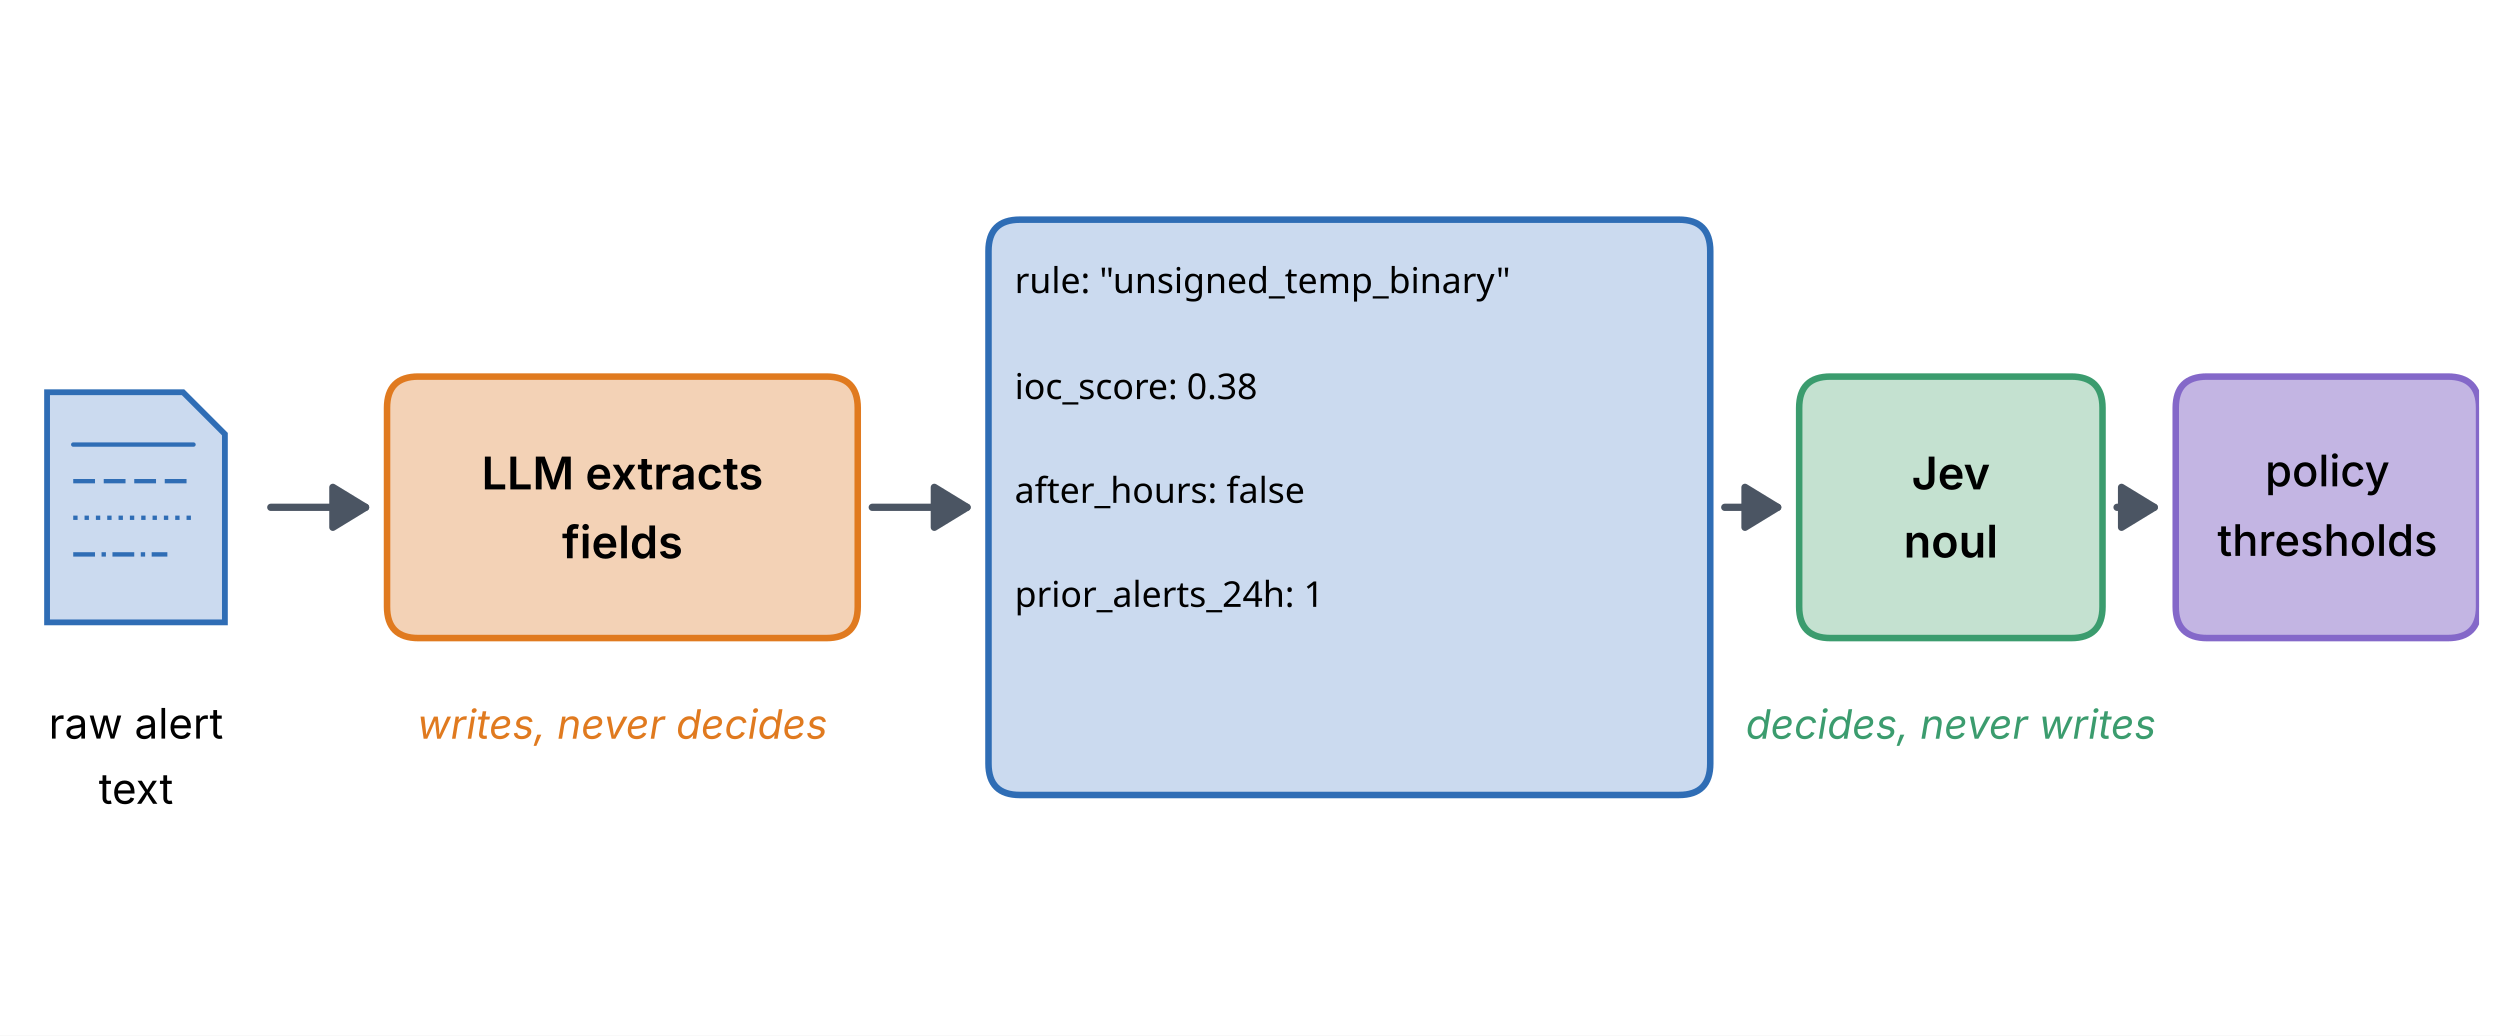
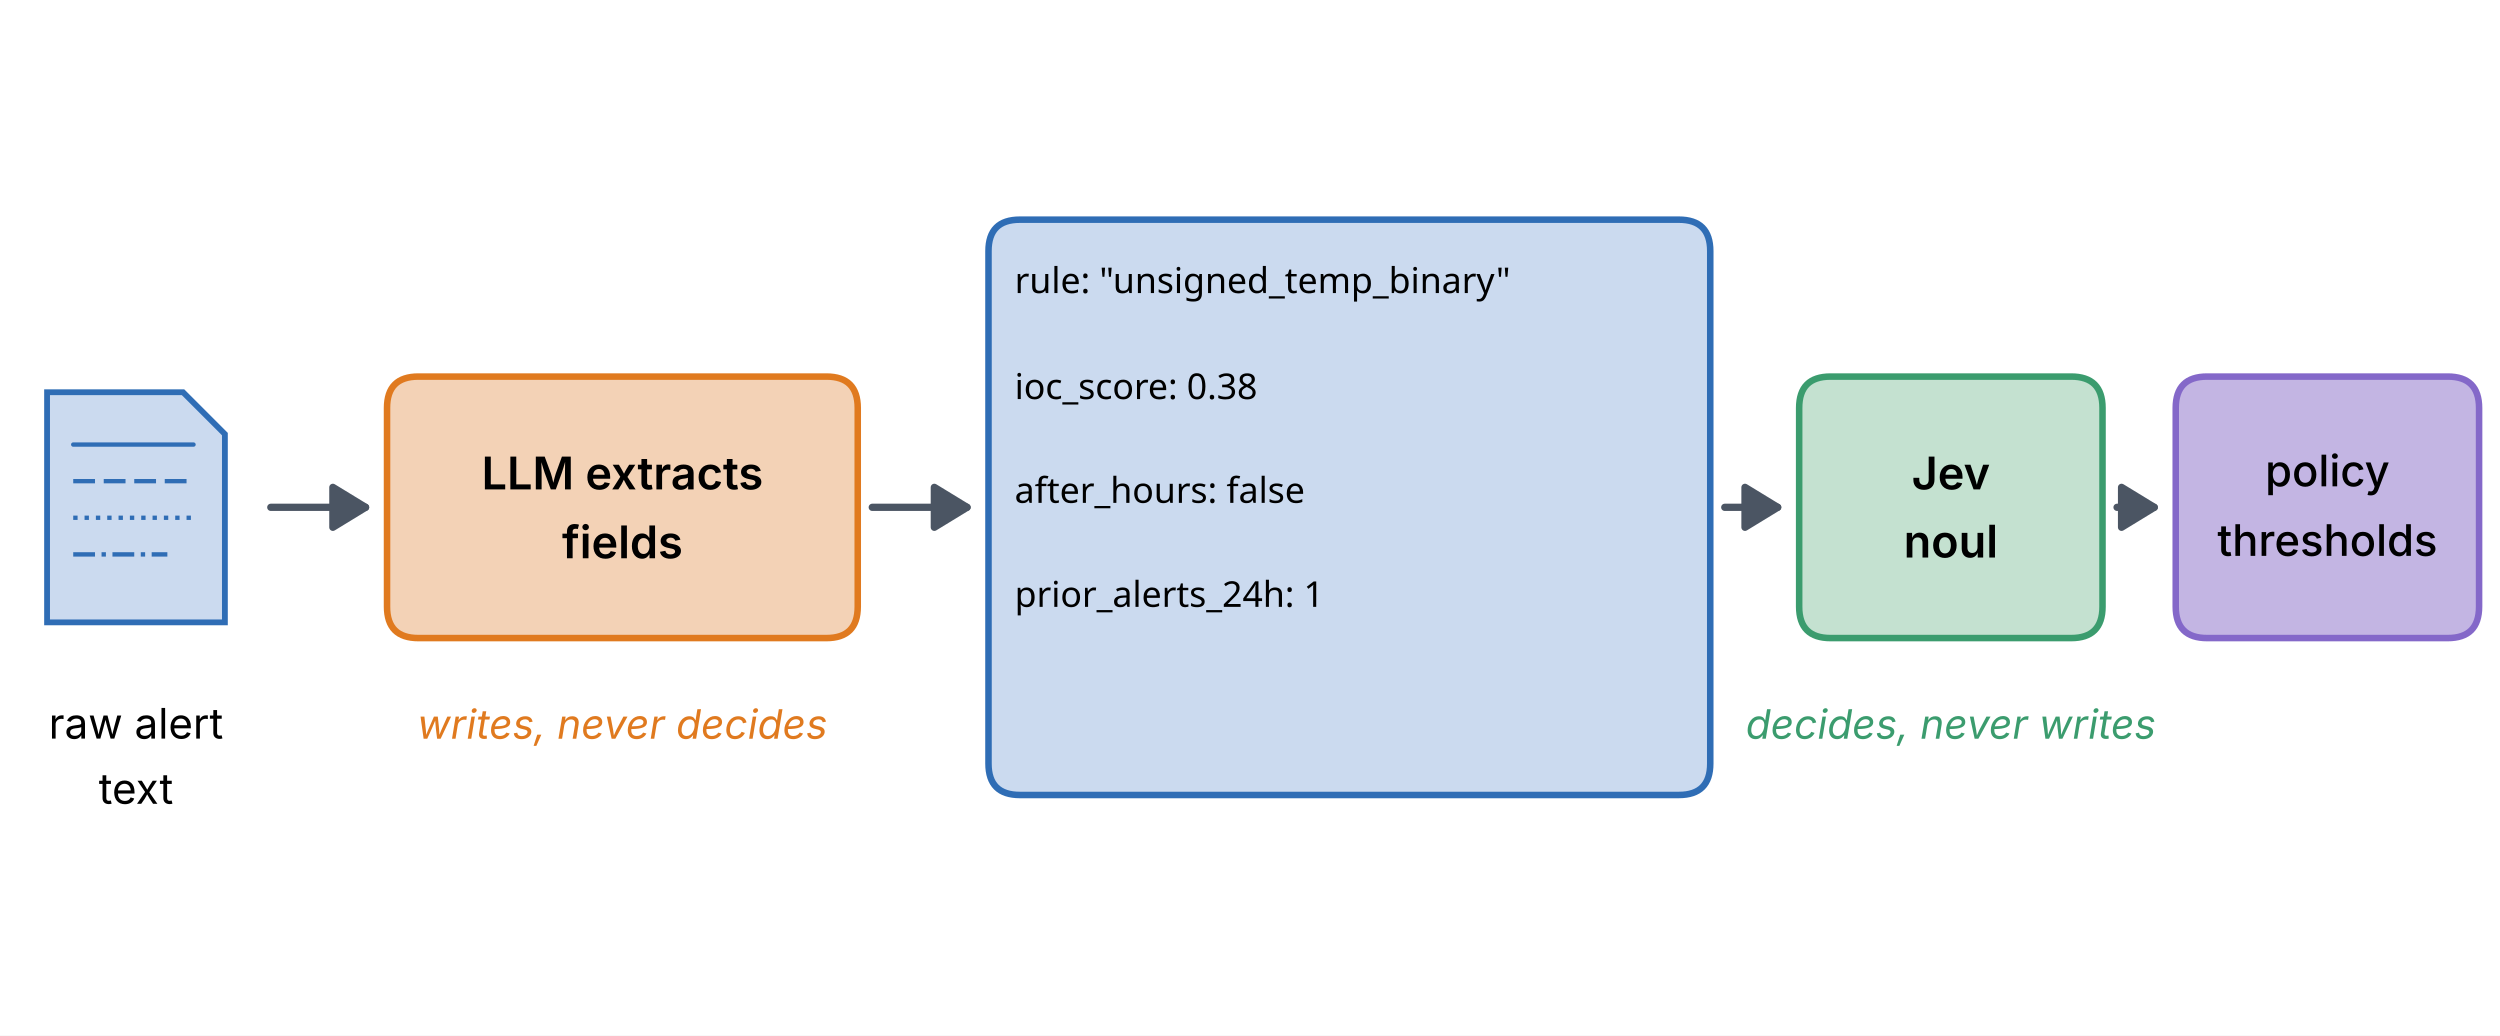
<svg xmlns="http://www.w3.org/2000/svg" width="344.16pt" height="142.56pt" viewBox="0 0 344.16 142.56" version="1.1">
  <defs>
    <style type="text/css">*{stroke-linejoin: round; stroke-linecap: butt}</style>
  </defs>
  <g id="figure_1">
    <g id="patch_1">
      <path d="M 0 142.56  L 344.16 142.56  L 344.16 0  L 0 0  z " style="fill: #ffffff" />
    </g>
    <g id="axes_1">
      <g id="patch_2">
-         <path d="M 37.28 69.84  Q 44.282 69.84 50.325 69.84  " clip-path="url(#p2b6e0714b5)" style="fill: none; stroke: #4b5563; stroke-linecap: round" />
-         <path d="M 45.825 67.09  L 50.325 69.84  L 45.825 72.59  z " clip-path="url(#p2b6e0714b5)" style="fill: #4b5563; stroke: #4b5563; stroke-linecap: round" />
+         <path d="M 37.28 69.84  Q 44.282 69.84 50.325 69.84  " style="fill: none; stroke: #4b5563; stroke-linecap: round" />
+         <path d="M 45.825 67.09  L 50.325 69.84  L 45.825 72.59  z " style="fill: #4b5563; stroke: #4b5563; stroke-linecap: round" />
      </g>
      <g id="patch_3">
-         <path d="M 120.08 69.84  Q 127.082 69.84 133.125 69.84  " clip-path="url(#p2b6e0714b5)" style="fill: none; stroke: #4b5563; stroke-linecap: round" />
-         <path d="M 128.625 67.09  L 133.125 69.84  L 128.625 72.59  z " clip-path="url(#p2b6e0714b5)" style="fill: #4b5563; stroke: #4b5563; stroke-linecap: round" />
+         <path d="M 120.08 69.84  Q 127.082 69.84 133.125 69.84  " style="fill: none; stroke: #4b5563; stroke-linecap: round" />
+         <path d="M 128.625 67.09  L 133.125 69.84  L 128.625 72.59  z " style="fill: #4b5563; stroke: #4b5563; stroke-linecap: round" />
      </g>
      <g id="patch_4">
-         <path d="M 237.439 69.84  Q 241.561 69.84 244.723 69.84  " clip-path="url(#p2b6e0714b5)" style="fill: none; stroke: #4b5563; stroke-linecap: round" />
-         <path d="M 240.223 67.09  L 244.723 69.84  L 240.223 72.59  z " clip-path="url(#p2b6e0714b5)" style="fill: #4b5563; stroke: #4b5563; stroke-linecap: round" />
+         <path d="M 237.439 69.84  Q 241.561 69.84 244.723 69.84  " style="fill: none; stroke: #4b5563; stroke-linecap: round" />
+         <path d="M 240.223 67.09  L 244.723 69.84  L 240.223 72.59  z " style="fill: #4b5563; stroke: #4b5563; stroke-linecap: round" />
      </g>
      <g id="patch_5">
-         <path d="M 291.443 69.84  Q 294.482 69.84 296.562 69.84  " clip-path="url(#p2b6e0714b5)" style="fill: none; stroke: #4b5563; stroke-linecap: round" />
-         <path d="M 292.062 67.09  L 296.562 69.84  L 292.062 72.59  z " clip-path="url(#p2b6e0714b5)" style="fill: #4b5563; stroke: #4b5563; stroke-linecap: round" />
+         <path d="M 291.443 69.84  Q 294.482 69.84 296.562 69.84  " style="fill: none; stroke: #4b5563; stroke-linecap: round" />
+         <path d="M 292.062 67.09  L 296.562 69.84  L 292.062 72.59  z " style="fill: #4b5563; stroke: #4b5563; stroke-linecap: round" />
      </g>
      <g id="patch_6">
-         <path d="M 57.6 87.84  L 113.76 87.84  Q 118.08 87.84 118.08 83.52  L 118.08 56.16  Q 118.08 51.84 113.76 51.84  L 57.6 51.84  Q 53.28 51.84 53.28 56.16  L 53.28 83.52  Q 53.28 87.84 57.6 87.84  z " clip-path="url(#p2b6e0714b5)" style="fill: #f3d2b6; stroke: #e07a1f; stroke-width: 0.9; stroke-linejoin: miter" />
+         <path d="M 57.6 87.84  L 113.76 87.84  Q 118.08 87.84 118.08 83.52  L 118.08 56.16  Q 118.08 51.84 113.76 51.84  L 57.6 51.84  Q 53.28 51.84 53.28 56.16  L 53.28 83.52  Q 53.28 87.84 57.6 87.84  z " style="fill: #f3d2b6; stroke: #e07a1f; stroke-width: 0.9; stroke-linejoin: miter" />
      </g>
      <g id="patch_7">
-         <path d="M 140.4 109.44  L 231.12 109.44  Q 235.44 109.44 235.44 105.12  L 235.44 34.56  Q 235.44 30.24 231.12 30.24  L 140.4 30.24  Q 136.08 30.24 136.08 34.56  L 136.08 105.12  Q 136.08 109.44 140.4 109.44  z " clip-path="url(#p2b6e0714b5)" style="fill: #cbdaef; stroke: #2f6db5; stroke-width: 0.9; stroke-linejoin: miter" />
+         <path d="M 140.4 109.44  L 231.12 109.44  Q 235.44 109.44 235.44 105.12  L 235.44 34.56  Q 235.44 30.24 231.12 30.24  L 140.4 30.24  Q 136.08 30.24 136.08 34.56  L 136.08 105.12  Q 136.08 109.44 140.4 109.44  z " style="fill: #cbdaef; stroke: #2f6db5; stroke-width: 0.9; stroke-linejoin: miter" />
      </g>
      <g id="patch_8">
-         <path d="M 252 87.84  L 285.12 87.84  Q 289.44 87.84 289.44 83.52  L 289.44 56.16  Q 289.44 51.84 285.12 51.84  L 252 51.84  Q 247.68 51.84 247.68 56.16  L 247.68 83.52  Q 247.68 87.84 252 87.84  z " clip-path="url(#p2b6e0714b5)" style="fill: #c4e1d0; stroke: #3b9c6e; stroke-width: 0.9; stroke-linejoin: miter" />
+         <path d="M 252 87.84  L 285.12 87.84  Q 289.44 87.84 289.44 83.52  L 289.44 56.16  Q 289.44 51.84 285.12 51.84  L 252 51.84  Q 247.68 51.84 247.68 56.16  L 247.68 83.52  Q 247.68 87.84 252 87.84  z " style="fill: #c4e1d0; stroke: #3b9c6e; stroke-width: 0.9; stroke-linejoin: miter" />
      </g>
      <g id="patch_9">
-         <path d="M 303.84 87.84  L 336.96 87.84  Q 341.28 87.84 341.28 83.52  L 341.28 56.16  Q 341.28 51.84 336.96 51.84  L 303.84 51.84  Q 299.52 51.84 299.52 56.16  L 299.52 83.52  Q 299.52 87.84 303.84 87.84  z " clip-path="url(#p2b6e0714b5)" style="fill: #c3b5e3; stroke: #8468c9; stroke-width: 0.9; stroke-linejoin: miter" />
+         <path d="M 303.84 87.84  L 336.96 87.84  Q 341.28 87.84 341.28 83.52  L 341.28 56.16  Q 341.28 51.84 336.96 51.84  L 303.84 51.84  Q 299.52 51.84 299.52 56.16  L 299.52 83.52  Q 299.52 87.84 303.84 87.84  z " style="fill: #c3b5e3; stroke: #8468c9; stroke-width: 0.9; stroke-linejoin: miter" />
      </g>
      <g id="patch_10">
-         <path d="M 6.48 85.68  L 30.96 85.68  L 30.96 59.76  L 25.2 54  L 6.48 54  z " clip-path="url(#p2b6e0714b5)" style="fill: #cbdaef; stroke: #2f6db5; stroke-width: 0.8; stroke-linejoin: miter" />
+         <path d="M 6.48 85.68  L 30.96 85.68  L 30.96 59.76  L 25.2 54  L 6.48 54  z " style="fill: #cbdaef; stroke: #2f6db5; stroke-width: 0.8; stroke-linejoin: miter" />
      </g>
      <g id="text_1">
        <text style="font-size: 5.8px; font-family: 'Inter'" transform="translate(6.703578 101.6746)">raw alert</text>
        <text style="font-size: 5.8px; font-family: 'Inter'" transform="translate(13.58519 110.6504)">text</text>
      </g>
      <g id="text_2">
        <text style="font-weight: 600; font-size: 6.2px; font-family: 'Inter'" transform="translate(66.29822 67.37178)">LLM extracts</text>
        <text style="font-weight: 600; font-size: 6.2px; font-family: 'Inter'" transform="translate(77.36328 76.8565)">fields</text>
      </g>
      <g id="text_3">
        <text style="font-size: 4.9px; font-family: 'JetBrains Mono'; text-anchor: start" x="139.68" y="40.343" transform="rotate(-0 139.68 40.34273)">rule: "unsigned_temp_binary"</text>
      </g>
      <g id="text_4">
        <text style="font-size: 4.9px; font-family: 'JetBrains Mono'; text-anchor: start" x="139.68" y="54.939" transform="rotate(-0 139.68 54.93873)">ioc_score: 0.38</text>
      </g>
      <g id="text_5">
        <text style="font-size: 4.9px; font-family: 'JetBrains Mono'; text-anchor: start" x="139.68" y="69.224" transform="rotate(-0 139.68 69.2235)">after_hours: false</text>
      </g>
      <g id="text_6">
        <text style="font-size: 4.9px; font-family: 'JetBrains Mono'; text-anchor: start" x="139.68" y="83.543" transform="rotate(-0 139.68 83.54273)">prior_alerts_24h: 1</text>
      </g>
      <g id="text_7">
        <text style="font-weight: 600; font-size: 6.2px; font-family: 'Inter'" transform="translate(263.1689 67.37178)">Jev</text>
        <text style="font-weight: 600; font-size: 6.2px; font-family: 'Inter'" transform="translate(262.066 76.74897)">noul</text>
      </g>
      <g id="text_8">
        <text style="font-weight: 500; font-size: 6px; font-family: 'Inter'" transform="translate(311.8214 66.94937)">policy</text>
        <text style="font-weight: 500; font-size: 6px; font-family: 'Inter'" transform="translate(305.2477 76.5261)">thresholds</text>
      </g>
      <g id="text_9">
        <text style="font-style: italic; font-size: 5.6px; font-family: 'Inter'; text-anchor: middle; fill: #e07a1f" x="85.68" y="101.693" transform="rotate(-0 85.68 101.6931)">writes, never decides</text>
      </g>
      <g id="text_10">
        <text style="font-style: italic; font-size: 5.6px; font-family: 'Inter'; text-anchor: middle; fill: #3b9c6e" x="268.56" y="101.693" transform="rotate(-0 268.56 101.6931)">decides, never writes</text>
      </g>
      <g id="line2d_1">
-         <path d="M 10.08 61.2  L 26.64 61.2  " clip-path="url(#p2b6e0714b5)" style="fill: none; stroke: #2f6db5; stroke-width: 0.6; stroke-linecap: round" />
+         <path d="M 10.08 61.2  L 26.64 61.2  " style="fill: none; stroke: #2f6db5; stroke-width: 0.6; stroke-linecap: round" />
      </g>
      <g id="line2d_2">
-         <path d="M 10.08 66.24  L 26.64 66.24  " clip-path="url(#p2b6e0714b5)" style="fill: none; stroke-dasharray: 3,1.2; stroke-dashoffset: 0; stroke: #2f6db5; stroke-width: 0.6" />
+         <path d="M 10.08 66.24  L 26.64 66.24  " style="fill: none; stroke-dasharray: 3,1.2; stroke-dashoffset: 0; stroke: #2f6db5; stroke-width: 0.6" />
      </g>
      <g id="line2d_3">
-         <path d="M 10.08 71.28  L 26.64 71.28  " clip-path="url(#p2b6e0714b5)" style="fill: none; stroke-dasharray: 0.6,0.96; stroke-dashoffset: 0; stroke: #2f6db5; stroke-width: 0.6" />
+         <path d="M 10.08 71.28  L 26.64 71.28  " style="fill: none; stroke-dasharray: 0.6,0.96; stroke-dashoffset: 0; stroke: #2f6db5; stroke-width: 0.6" />
      </g>
      <g id="line2d_4">
-         <path d="M 10.08 76.32  L 23.04 76.32  " clip-path="url(#p2b6e0714b5)" style="fill: none; stroke-dasharray: 3,0.9,0.6,0.9; stroke-dashoffset: 0; stroke: #2f6db5; stroke-width: 0.6" />
+         <path d="M 10.08 76.32  L 23.04 76.32  " style="fill: none; stroke-dasharray: 3,0.9,0.6,0.9; stroke-dashoffset: 0; stroke: #2f6db5; stroke-width: 0.6" />
      </g>
    </g>
  </g>
-   <defs>
-     <clipPath id="p2b6e0714b5">
-       <rect x="2.88" y="2.88" width="338.4" height="136.8" />
-     </clipPath>
-   </defs>
</svg>
